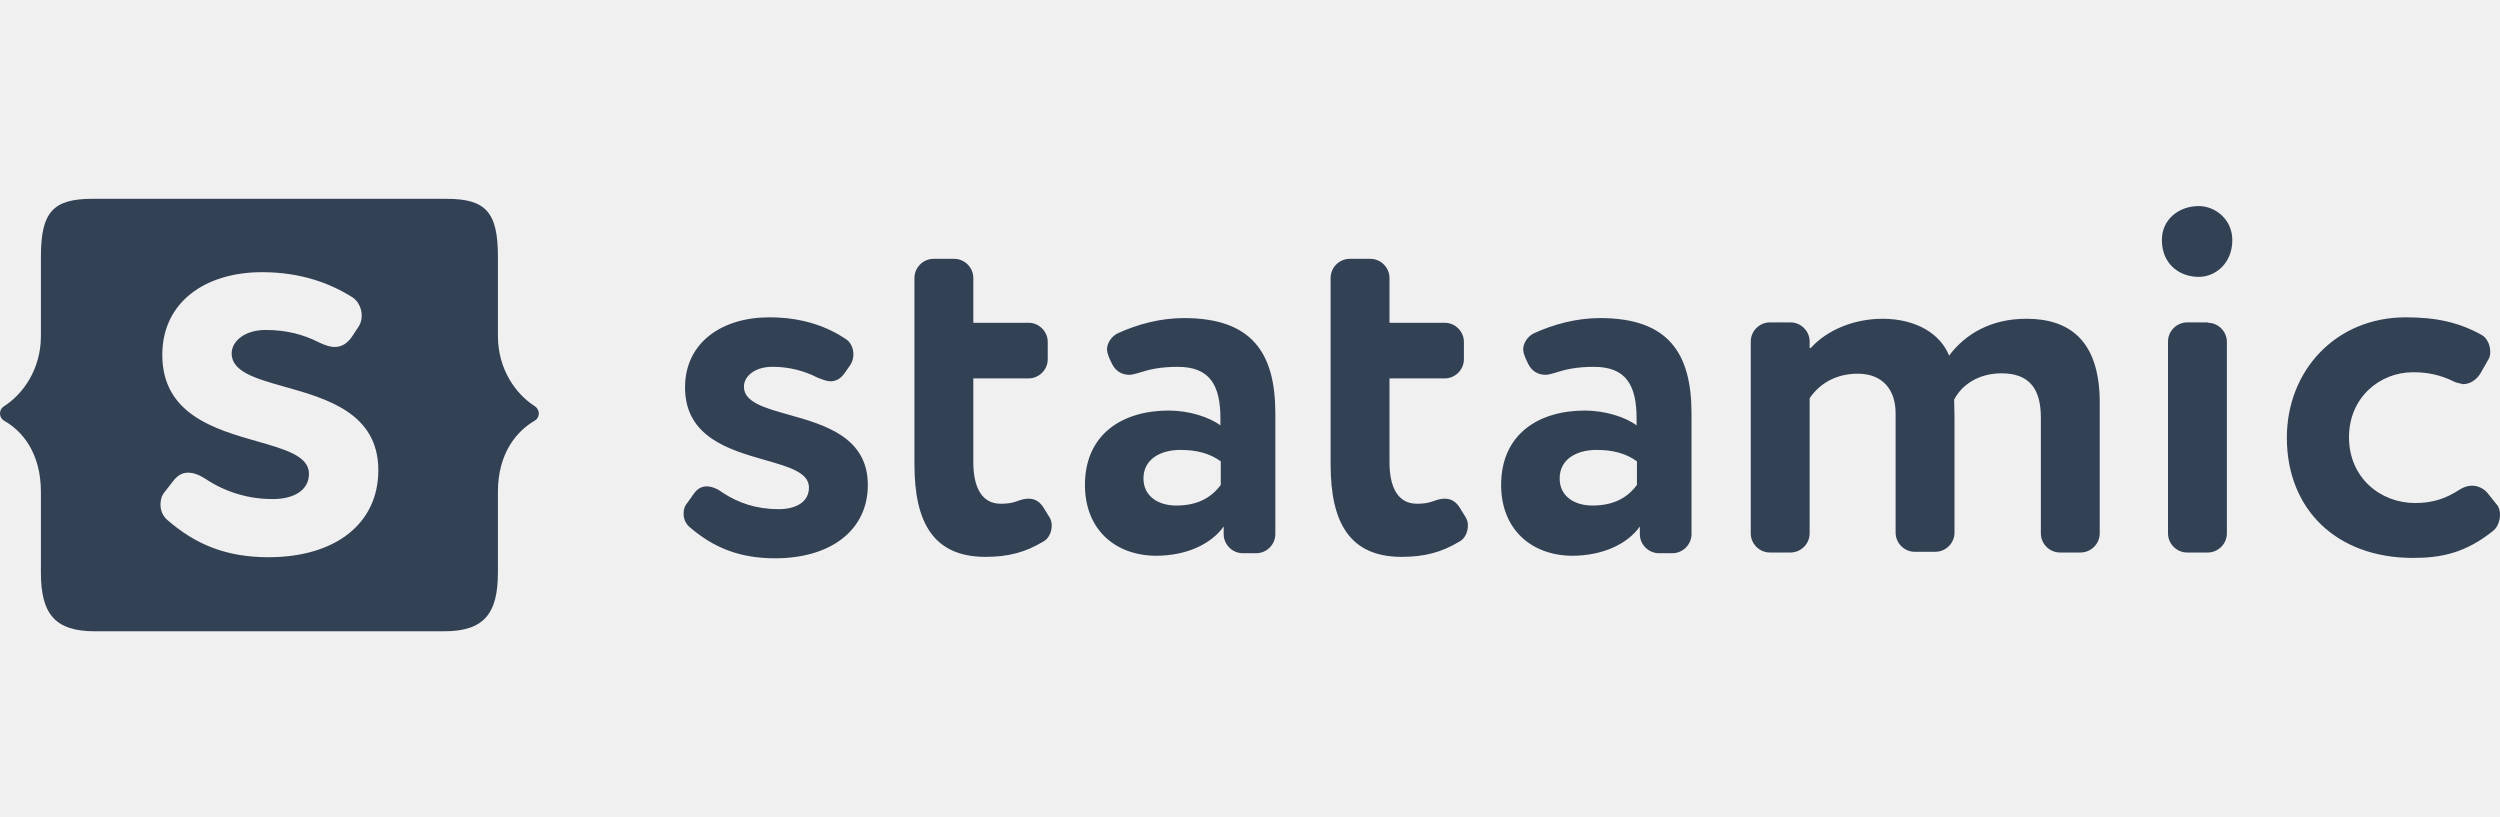
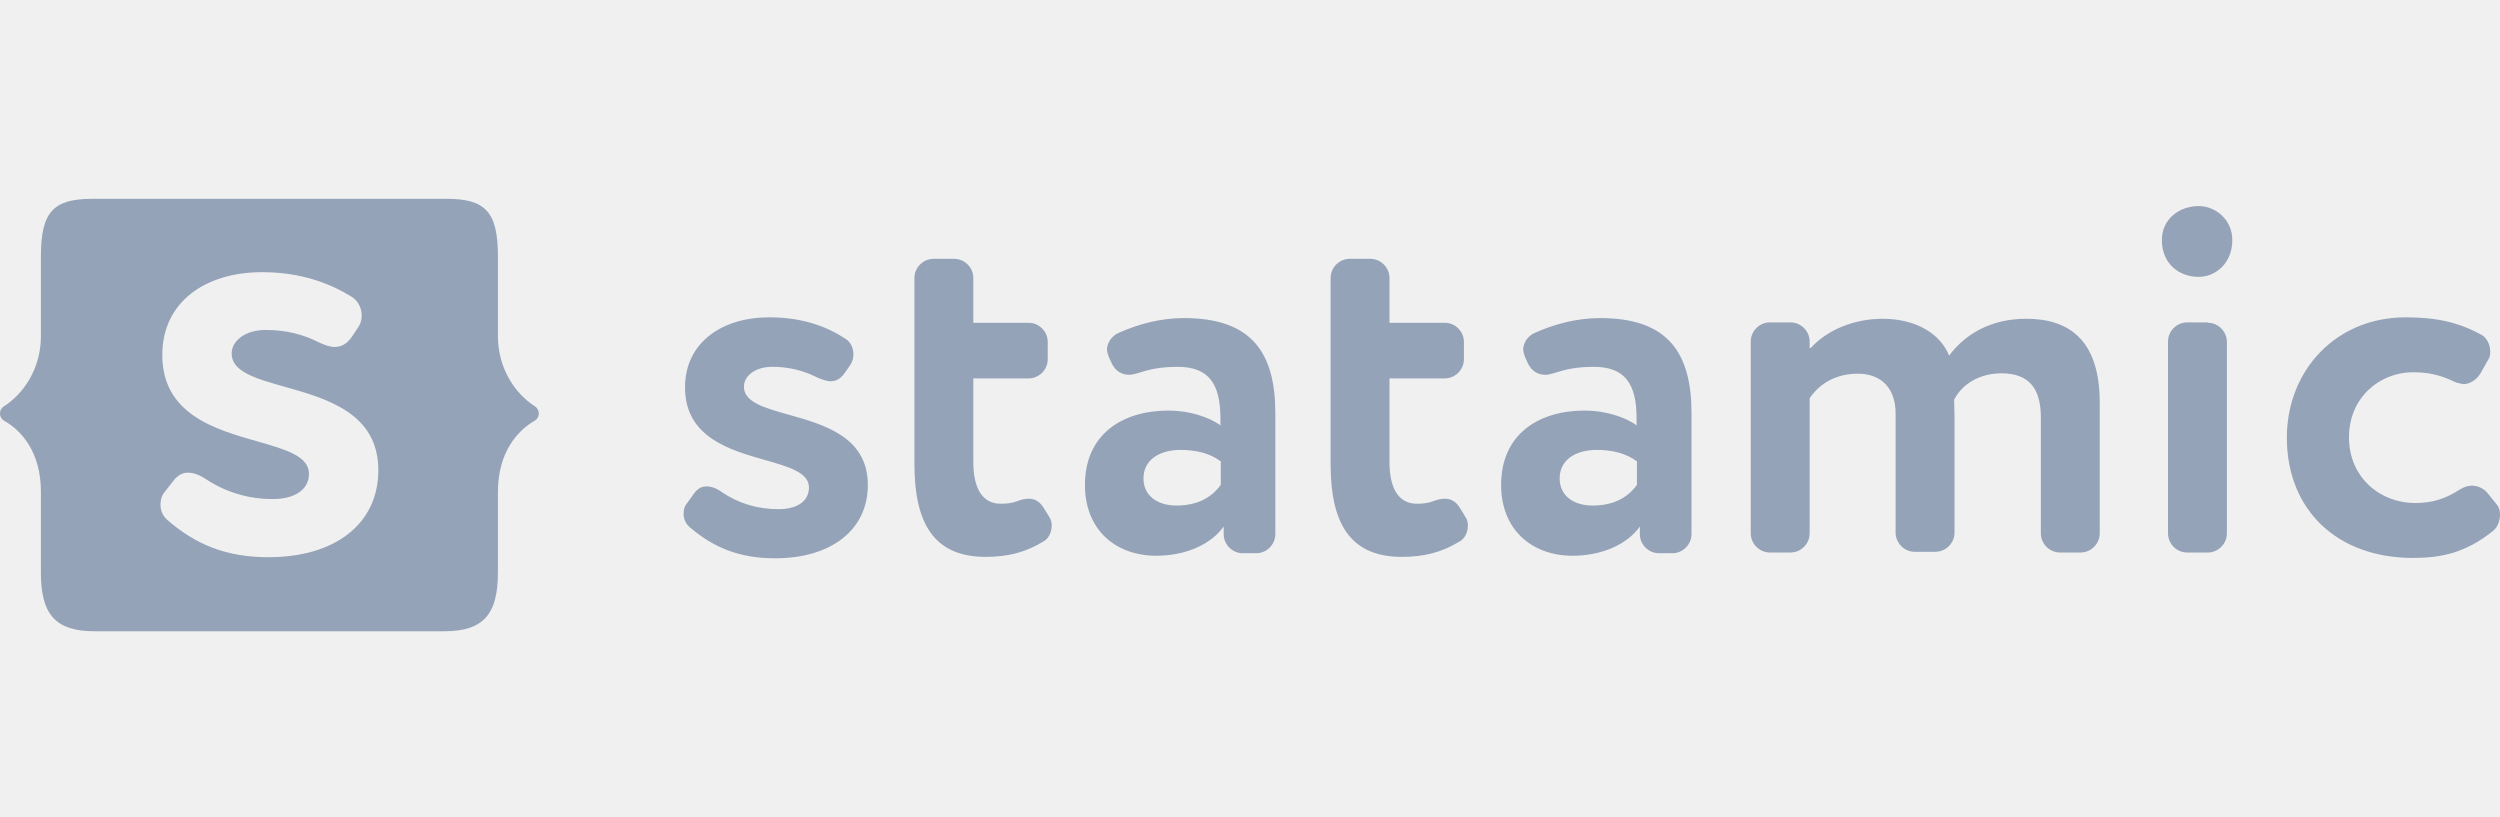
<svg xmlns="http://www.w3.org/2000/svg" width="147" height="48" fill="none">
  <g clip-path="url(#a)">
-     <path fill-rule="evenodd" clip-rule="evenodd" d="M29.277 33.677c0 2.443-.85 3.442-3.165 3.442H5.57c-2.316 0-3.165-1-3.165-3.442V28.92c0-2.294-1.105-3.59-2.167-4.184a.497.497 0 0 1 0-.85c1.105-.701 2.167-2.167 2.167-4.121V15.09c0-2.634.722-3.4 3.037-3.4H26.24c2.316 0 3.038.766 3.038 3.4v4.673c0 1.954 1.062 3.42 2.166 4.12.32.213.32.66 0 .85-1.062.616-2.166 1.912-2.166 4.185v4.758h-.001ZM9.819 30.555c1.678 1.465 3.484 2.209 5.97 2.209 3.908 0 6.457-1.954 6.457-5.12 0-3.352-3.036-4.207-5.505-4.902-1.693-.477-3.12-.88-3.12-1.96 0-.7.744-1.38 1.997-1.38 1.21 0 2.21.256 3.165.744.319.149.616.255.892.255.404 0 .723-.191.999-.573l.382-.574c.149-.212.213-.446.213-.7 0-.426-.213-.85-.531-1.063-1.275-.807-2.996-1.487-5.332-1.487-3.314 0-5.863 1.742-5.863 4.864 0 3.49 3.102 4.377 5.586 5.085 1.657.473 3.038.867 3.038 1.904 0 .998-.934 1.487-2.103 1.487a7.037 7.037 0 0 1-3.95-1.168c-.362-.234-.702-.383-1.063-.383-.32 0-.595.149-.85.468l-.51.658c-.19.213-.254.489-.254.744 0 .318.106.637.382.892ZM41.555 28.6c-.276 0-.51.107-.722.383l-.425.595c-.17.19-.213.424-.213.637 0 .276.106.552.34.765 1.402 1.21 2.932 1.848 5.035 1.848 3.292 0 5.459-1.657 5.459-4.313 0-2.824-2.568-3.545-4.654-4.131-1.43-.402-2.632-.74-2.632-1.646 0-.616.637-1.17 1.678-1.17a5.76 5.76 0 0 1 2.655.639l.064.024c.252.098.485.188.7.188.32 0 .596-.15.83-.49l.34-.487a1.13 1.13 0 0 0 .17-.616c0-.361-.17-.722-.447-.892-1.083-.723-2.528-1.275-4.503-1.275-2.783 0-4.95 1.487-4.95 4.12 0 2.928 2.615 3.675 4.712 4.273 1.403.4 2.574.735 2.574 1.612 0 .87-.786 1.275-1.784 1.275-1.296 0-2.38-.361-3.335-1-.276-.211-.616-.34-.892-.34Zm20.286 2.295a.89.89 0 0 0-.15-.51l-.275-.446c-.255-.446-.552-.616-.935-.616-.19 0-.403.042-.68.148-.275.107-.594.149-.955.149-1.126 0-1.615-.977-1.615-2.443V22.25h3.25c.616 0 1.126-.51 1.126-1.126v-1.02c0-.615-.51-1.125-1.126-1.125h-3.25v-2.634c0-.616-.51-1.126-1.125-1.126h-1.211c-.616 0-1.126.51-1.126 1.126v10.96c0 3.463 1.147 5.439 4.185 5.439 1.338 0 2.358-.276 3.377-.893.34-.17.51-.573.51-.955v-.001Zm6.882-6.755c-2.74 0-4.928 1.402-4.928 4.375 0 2.613 1.763 4.143 4.164 4.164 1.826 0 3.27-.701 3.993-1.72v.445c0 .616.51 1.126 1.126 1.126h.786c.616 0 1.126-.51 1.126-1.126V24.31c0-3.568-1.381-5.607-5.374-5.607-1.381 0-2.72.36-3.888.892-.36.17-.637.573-.637.956a.988.988 0 0 0 .082.355c.016.045.033.09.045.133l.17.36c.213.426.574.639 1.02.639.134 0 .28-.04.42-.078l.11-.03c.638-.211 1.297-.36 2.316-.36 1.87 0 2.507 1.062 2.507 3.038v.404c-.66-.49-1.848-.871-3.038-.871v-.001Zm.68 2.315c.977 0 1.742.212 2.358.659h.02v1.4c-.424.575-1.167 1.212-2.612 1.212-1.104 0-1.933-.573-1.933-1.593 0-1.147 1.02-1.678 2.167-1.678Zm16.909 4.44a.89.89 0 0 0-.15-.51l-.275-.446c-.255-.446-.552-.616-.935-.616-.19 0-.403.042-.68.148-.276.107-.594.149-.955.149-1.126 0-1.615-.977-1.615-2.443V22.25h3.25c.616 0 1.126-.51 1.126-1.126v-1.02c0-.615-.51-1.125-1.126-1.125h-3.25v-2.634c0-.616-.51-1.126-1.126-1.126h-1.21c-.616 0-1.126.51-1.126 1.126v10.96c0 3.463 1.147 5.439 4.184 5.439 1.339 0 2.358-.276 3.378-.893.34-.17.51-.573.51-.955v-.001Zm6.882-6.755c-2.74 0-4.928 1.402-4.928 4.375 0 2.613 1.784 4.143 4.163 4.164 1.827 0 3.272-.701 3.994-1.72v.445c0 .616.51 1.126 1.126 1.126h.786c.616 0 1.126-.51 1.126-1.126V24.31c0-3.568-1.381-5.607-5.375-5.607-1.38 0-2.72.36-3.887.892-.361.17-.637.573-.637.956a.988.988 0 0 0 .082.355c.016.045.033.09.045.133l.17.36c.213.426.574.639 1.02.639.134 0 .28-.04.42-.078l.11-.03c.638-.211 1.297-.36 2.316-.36 1.87 0 2.507 1.062 2.507 3.038v.404c-.66-.49-1.848-.871-3.038-.871v-.001Zm.68 2.315c.977 0 1.742.212 2.358.659h.02v1.4c-.424.575-1.167 1.212-2.612 1.212-1.104 0-1.933-.573-1.933-1.593 0-1.147 1.02-1.678 2.167-1.678Zm16.802-7.71c-1.657 0-3.25.658-4.206 1.72h-.063v-.383c0-.616-.51-1.126-1.126-1.126h-1.211c-.616 0-1.126.51-1.126 1.126v11.28c0 .616.51 1.126 1.126 1.126h1.211c.616 0 1.126-.51 1.126-1.126v-7.945c.616-.913 1.614-1.444 2.825-1.444 1.444 0 2.23.913 2.23 2.337v7.01c0 .615.51 1.125 1.126 1.125h1.211c.616 0 1.126-.51 1.126-1.126V24.5c0-.176-.007-.396-.012-.594-.005-.162-.01-.31-.01-.405.468-.913 1.487-1.55 2.783-1.55 1.636 0 2.316.913 2.316 2.59v6.82c0 .616.509 1.126 1.125 1.126h1.211c.616 0 1.126-.51 1.126-1.126v-7.69c0-3.717-1.848-4.928-4.312-4.928-2.082 0-3.59.892-4.546 2.167-.488-1.232-1.869-2.167-3.93-2.167Zm18.608-2.465c.977 0 1.976-.786 1.976-2.167 0-1.21-.999-1.996-1.976-1.996-1.168 0-2.166.786-2.166 1.996 0 1.38.998 2.167 2.166 2.167Zm1.657 3.824c0-.616-.51-1.126-1.126-1.126v-.022h-1.21c-.616 0-1.126.51-1.126 1.126v11.28c0 .616.51 1.126 1.126 1.126h1.21c.616 0 1.126-.51 1.126-1.126V20.104Zm10.94 1.784c.871 0 1.572.149 2.379.53.143.08.298.112.438.14l.135.03c.404 0 .786-.254 1.02-.636l.446-.786c.106-.15.128-.32.128-.49 0-.381-.192-.827-.531-.997-1.317-.723-2.634-1.02-4.44-1.02-4.121 0-6.989 3.144-6.989 7.074 0 4.248 2.953 7.073 7.414 7.073 1.678 0 3.101-.297 4.716-1.593.254-.191.403-.595.403-.956 0-.233-.064-.467-.212-.616l-.51-.637a1.201 1.201 0 0 0-.935-.446c-.233 0-.488.085-.722.234-.786.51-1.551.786-2.613.786-2.039 0-3.887-1.487-3.887-3.866 0-2.358 1.827-3.824 3.76-3.824Z" fill="#334155" />
+     <path fill-rule="evenodd" clip-rule="evenodd" d="M29.277 33.677c0 2.443-.85 3.442-3.165 3.442H5.57c-2.316 0-3.165-1-3.165-3.442V28.92c0-2.294-1.105-3.59-2.167-4.184a.497.497 0 0 1 0-.85c1.105-.701 2.167-2.167 2.167-4.121V15.09c0-2.634.722-3.4 3.037-3.4H26.24c2.316 0 3.038.766 3.038 3.4v4.673c0 1.954 1.062 3.42 2.166 4.12.32.213.32.66 0 .85-1.062.616-2.166 1.912-2.166 4.185v4.758h-.001ZM9.819 30.555c1.678 1.465 3.484 2.209 5.97 2.209 3.908 0 6.457-1.954 6.457-5.12 0-3.352-3.036-4.207-5.505-4.902-1.693-.477-3.12-.88-3.12-1.96 0-.7.744-1.38 1.997-1.38 1.21 0 2.21.256 3.165.744.319.149.616.255.892.255.404 0 .723-.191.999-.573l.382-.574c.149-.212.213-.446.213-.7 0-.426-.213-.85-.531-1.063-1.275-.807-2.996-1.487-5.332-1.487-3.314 0-5.863 1.742-5.863 4.864 0 3.49 3.102 4.377 5.586 5.085 1.657.473 3.038.867 3.038 1.904 0 .998-.934 1.487-2.103 1.487a7.037 7.037 0 0 1-3.95-1.168c-.362-.234-.702-.383-1.063-.383-.32 0-.595.149-.85.468l-.51.658c-.19.213-.254.489-.254.744 0 .318.106.637.382.892ZM41.555 28.6c-.276 0-.51.107-.722.383l-.425.595c-.17.19-.213.424-.213.637 0 .276.106.552.34.765 1.402 1.21 2.932 1.848 5.035 1.848 3.292 0 5.459-1.657 5.459-4.313 0-2.824-2.568-3.545-4.654-4.131-1.43-.402-2.632-.74-2.632-1.646 0-.616.637-1.17 1.678-1.17a5.76 5.76 0 0 1 2.655.639l.064.024c.252.098.485.188.7.188.32 0 .596-.15.83-.49l.34-.487a1.13 1.13 0 0 0 .17-.616c0-.361-.17-.722-.447-.892-1.083-.723-2.528-1.275-4.503-1.275-2.783 0-4.95 1.487-4.95 4.12 0 2.928 2.615 3.675 4.712 4.273 1.403.4 2.574.735 2.574 1.612 0 .87-.786 1.275-1.784 1.275-1.296 0-2.38-.361-3.335-1-.276-.211-.616-.34-.892-.34Zm20.286 2.295a.89.89 0 0 0-.15-.51l-.275-.446c-.255-.446-.552-.616-.935-.616-.19 0-.403.042-.68.148-.275.107-.594.149-.955.149-1.126 0-1.615-.977-1.615-2.443V22.25h3.25c.616 0 1.126-.51 1.126-1.126v-1.02c0-.615-.51-1.125-1.126-1.125h-3.25v-2.634c0-.616-.51-1.126-1.125-1.126h-1.211c-.616 0-1.126.51-1.126 1.126v10.96c0 3.463 1.147 5.439 4.185 5.439 1.338 0 2.358-.276 3.377-.893.34-.17.51-.573.51-.955v-.001Zm6.882-6.755c-2.74 0-4.928 1.402-4.928 4.375 0 2.613 1.763 4.143 4.164 4.164 1.826 0 3.27-.701 3.993-1.72v.445c0 .616.51 1.126 1.126 1.126h.786c.616 0 1.126-.51 1.126-1.126V24.31c0-3.568-1.381-5.607-5.374-5.607-1.381 0-2.72.36-3.888.892-.36.17-.637.573-.637.956a.988.988 0 0 0 .082.355c.016.045.033.09.045.133l.17.36c.213.426.574.639 1.02.639.134 0 .28-.04.42-.078l.11-.03c.638-.211 1.297-.36 2.316-.36 1.87 0 2.507 1.062 2.507 3.038v.404c-.66-.49-1.848-.871-3.038-.871v-.001Zm.68 2.315c.977 0 1.742.212 2.358.659h.02v1.4c-.424.575-1.167 1.212-2.612 1.212-1.104 0-1.933-.573-1.933-1.593 0-1.147 1.02-1.678 2.167-1.678Zm16.909 4.44a.89.89 0 0 0-.15-.51l-.275-.446c-.255-.446-.552-.616-.935-.616-.19 0-.403.042-.68.148-.276.107-.594.149-.955.149-1.126 0-1.615-.977-1.615-2.443V22.25h3.25c.616 0 1.126-.51 1.126-1.126v-1.02c0-.615-.51-1.125-1.126-1.125h-3.25v-2.634c0-.616-.51-1.126-1.126-1.126h-1.21c-.616 0-1.126.51-1.126 1.126v10.96c0 3.463 1.147 5.439 4.184 5.439 1.339 0 2.358-.276 3.378-.893.34-.17.51-.573.51-.955v-.001Zm6.882-6.755c-2.74 0-4.928 1.402-4.928 4.375 0 2.613 1.784 4.143 4.163 4.164 1.827 0 3.272-.701 3.994-1.72v.445c0 .616.51 1.126 1.126 1.126h.786c.616 0 1.126-.51 1.126-1.126V24.31c0-3.568-1.381-5.607-5.375-5.607-1.38 0-2.72.36-3.887.892-.361.17-.637.573-.637.956a.988.988 0 0 0 .082.355c.016.045.033.09.045.133l.17.36c.213.426.574.639 1.02.639.134 0 .28-.04.42-.078l.11-.03c.638-.211 1.297-.36 2.316-.36 1.87 0 2.507 1.062 2.507 3.038v.404c-.66-.49-1.848-.871-3.038-.871v-.001Zm.68 2.315c.977 0 1.742.212 2.358.659h.02v1.4c-.424.575-1.167 1.212-2.612 1.212-1.104 0-1.933-.573-1.933-1.593 0-1.147 1.02-1.678 2.167-1.678Zm16.802-7.71c-1.657 0-3.25.658-4.206 1.72h-.063v-.383c0-.616-.51-1.126-1.126-1.126h-1.211c-.616 0-1.126.51-1.126 1.126v11.28c0 .616.51 1.126 1.126 1.126h1.211c.616 0 1.126-.51 1.126-1.126v-7.945c.616-.913 1.614-1.444 2.825-1.444 1.444 0 2.23.913 2.23 2.337v7.01c0 .615.51 1.125 1.126 1.125h1.211c.616 0 1.126-.51 1.126-1.126V24.5c0-.176-.007-.396-.012-.594-.005-.162-.01-.31-.01-.405.468-.913 1.487-1.55 2.783-1.55 1.636 0 2.316.913 2.316 2.59v6.82c0 .616.509 1.126 1.125 1.126h1.211c.616 0 1.126-.51 1.126-1.126v-7.69c0-3.717-1.848-4.928-4.312-4.928-2.082 0-3.59.892-4.546 2.167-.488-1.232-1.869-2.167-3.93-2.167Zm18.608-2.465c.977 0 1.976-.786 1.976-2.167 0-1.21-.999-1.996-1.976-1.996-1.168 0-2.166.786-2.166 1.996 0 1.38.998 2.167 2.166 2.167Zm1.657 3.824c0-.616-.51-1.126-1.126-1.126v-.022h-1.21c-.616 0-1.126.51-1.126 1.126v11.28c0 .616.51 1.126 1.126 1.126h1.21c.616 0 1.126-.51 1.126-1.126V20.104Zm10.94 1.784c.871 0 1.572.149 2.379.53.143.08.298.112.438.14l.135.03c.404 0 .786-.254 1.02-.636l.446-.786c.106-.15.128-.32.128-.49 0-.381-.192-.827-.531-.997-1.317-.723-2.634-1.02-4.44-1.02-4.121 0-6.989 3.144-6.989 7.074 0 4.248 2.953 7.073 7.414 7.073 1.678 0 3.101-.297 4.716-1.593.254-.191.403-.595.403-.956 0-.233-.064-.467-.212-.616l-.51-.637a1.201 1.201 0 0 0-.935-.446c-.233 0-.488.085-.722.234-.786.51-1.551.786-2.613.786-2.039 0-3.887-1.487-3.887-3.866 0-2.358 1.827-3.824 3.76-3.824Z" fill="#94a3b8" />
  </g>
  <defs>
    <clipPath id="a">
      <path fill="#fff" d="M0 0h147v48H0z" />
    </clipPath>
  </defs>
</svg>
